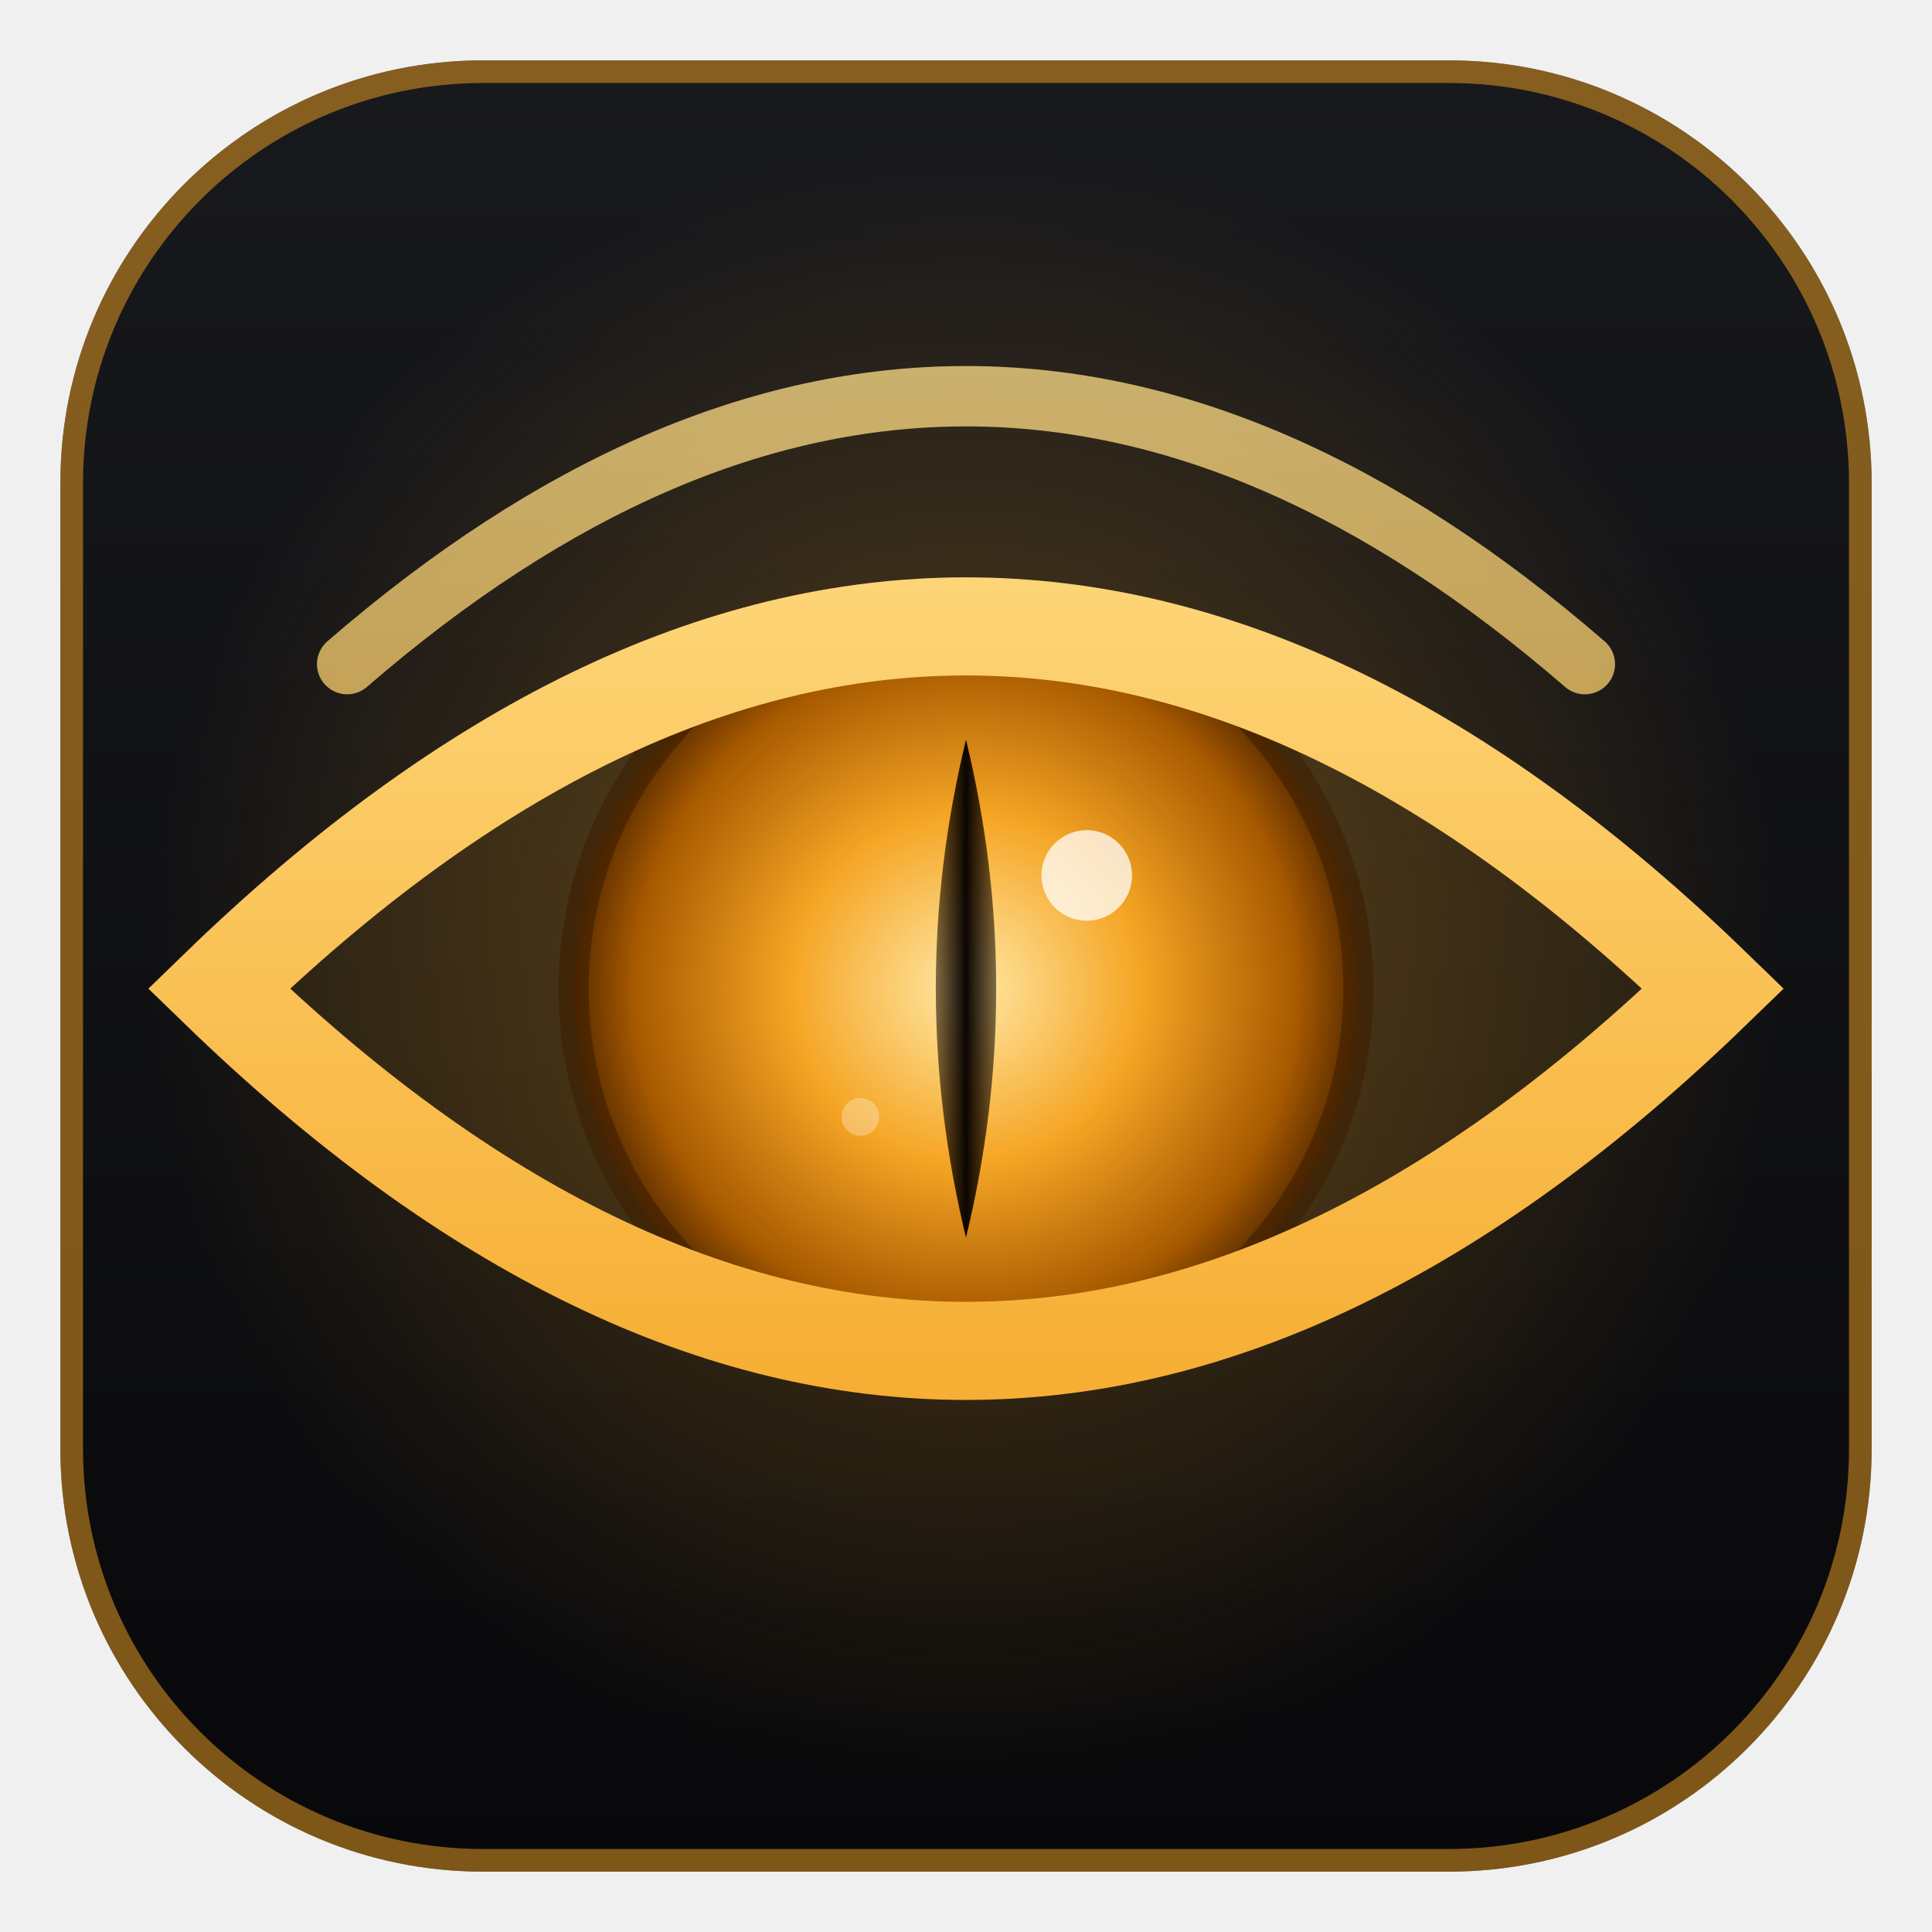
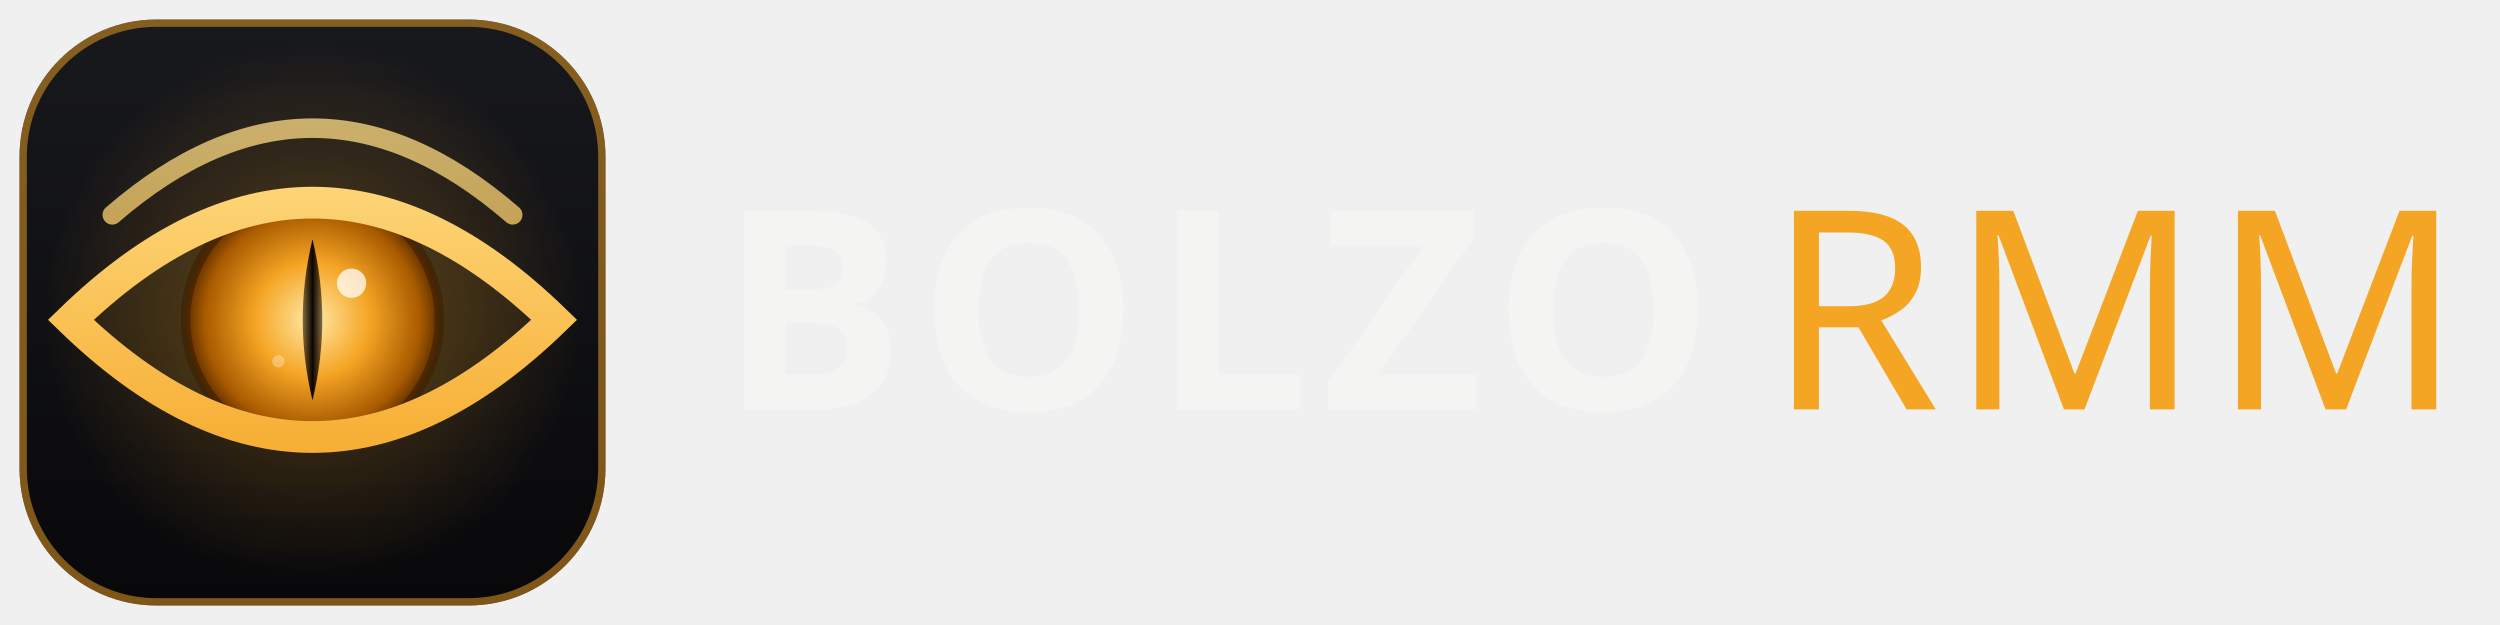
- <svg xmlns="http://www.w3.org/2000/svg" viewBox="0 0 512 512" width="512" height="512">
-   <defs>
-     <linearGradient id="bz-bg" x1="0" y1="0" x2="0" y2="1">
-       <stop offset="0" stop-color="#18191d" />
-       <stop offset="1" stop-color="#08080a" />
-     </linearGradient>
-     <radialGradient id="bz-glow" cx="0.5" cy="0.5" r="0.5">
-       <stop offset="0" stop-color="#f5a524" stop-opacity="0.32" />
-       <stop offset="1" stop-color="#f5a524" stop-opacity="0" />
-     </radialGradient>
-     <radialGradient id="bz-iris" cx="0.5" cy="0.5" r="0.5">
-       <stop offset="0" stop-color="#ffe9a8" />
-       <stop offset="0.45" stop-color="#f5a524" />
-       <stop offset="0.85" stop-color="#a85a00" />
-       <stop offset="1" stop-color="#5c2e00" />
-     </radialGradient>
-     <linearGradient id="bz-pupil" x1="0" y1="0" x2="1" y2="0">
-       <stop offset="0" stop-color="#1a0d00" stop-opacity="0.55" />
-       <stop offset="0.5" stop-color="#0b0602" />
-       <stop offset="1" stop-color="#1a0d00" stop-opacity="0.55" />
-     </linearGradient>
-     <linearGradient id="bz-lid" gradientUnits="userSpaceOnUse" x1="0" y1="90" x2="0" y2="420">
-       <stop offset="0" stop-color="#ffe08a" />
-       <stop offset="1" stop-color="#f5a524" />
-     </linearGradient>
-     <clipPath id="bz-eye">
-       <path d="M58 262 Q256 70 454 262 Q256 454 58 262 Z" />
-     </clipPath>
-   </defs>
-   <rect x="16" y="16" width="480" height="480" rx="112" fill="url(#bz-bg)" />
-   <circle cx="256" cy="256" r="220" fill="url(#bz-glow)" />
-   <rect x="19" y="19" width="474" height="474" rx="109" fill="none" stroke="#f5a524" stroke-opacity="0.5" stroke-width="6" />
-   <path d="M92 176 Q256 34 420 176" fill="none" stroke="url(#bz-lid)" stroke-width="16" stroke-linecap="round" stroke-opacity="0.75" />
-   <g clip-path="url(#bz-eye)">
-     <path d="M58 262 Q256 70 454 262 Q256 454 58 262 Z" fill="#f5a524" fill-opacity="0.08" />
-     <circle cx="256" cy="262" r="104" fill="url(#bz-iris)" />
-     <circle cx="256" cy="262" r="104" fill="none" stroke="#3d1f00" stroke-opacity="0.6" stroke-width="8" />
-     <path d="M256 196 Q272 262 256 328 Q240 262 256 196 Z" fill="url(#bz-pupil)" />
-     <circle cx="288" cy="232" r="12" fill="#ffffff" fill-opacity="0.75" />
-     <circle cx="228" cy="296" r="5" fill="#ffffff" fill-opacity="0.3" />
-   </g>
-   <path d="M58 262 Q256 70 454 262 Q256 454 58 262 Z" fill="none" stroke="url(#bz-lid)" stroke-width="26" stroke-linejoin="miter" stroke-miterlimit="10" />
+ <svg xmlns="http://www.w3.org/2000/svg" viewBox="0 0 1600 400" width="1600" height="400">
+   <svg x="0" y="0" width="400" height="400" viewBox="0 0 512 512">
+     <defs>
+       <linearGradient id="bz-bg" x1="0" y1="0" x2="0" y2="1">
+         <stop offset="0" stop-color="#18191d" />
+         <stop offset="1" stop-color="#08080a" />
+       </linearGradient>
+       <radialGradient id="bz-glow" cx="0.5" cy="0.5" r="0.5">
+         <stop offset="0" stop-color="#f5a524" stop-opacity="0.32" />
+         <stop offset="1" stop-color="#f5a524" stop-opacity="0" />
+       </radialGradient>
+       <radialGradient id="bz-iris" cx="0.5" cy="0.5" r="0.5">
+         <stop offset="0" stop-color="#ffe9a8" />
+         <stop offset="0.45" stop-color="#f5a524" />
+         <stop offset="0.85" stop-color="#a85a00" />
+         <stop offset="1" stop-color="#5c2e00" />
+       </radialGradient>
+       <linearGradient id="bz-pupil" x1="0" y1="0" x2="1" y2="0">
+         <stop offset="0" stop-color="#1a0d00" stop-opacity="0.55" />
+         <stop offset="0.5" stop-color="#0b0602" />
+         <stop offset="1" stop-color="#1a0d00" stop-opacity="0.55" />
+       </linearGradient>
+       <linearGradient id="bz-lid" gradientUnits="userSpaceOnUse" x1="0" y1="90" x2="0" y2="420">
+         <stop offset="0" stop-color="#ffe08a" />
+         <stop offset="1" stop-color="#f5a524" />
+       </linearGradient>
+       <clipPath id="bz-eye">
+         <path d="M58 262 Q256 70 454 262 Q256 454 58 262 Z" />
+       </clipPath>
+     </defs>
+     <rect x="16" y="16" width="480" height="480" rx="112" fill="url(#bz-bg)" />
+     <circle cx="256" cy="256" r="220" fill="url(#bz-glow)" />
+     <rect x="19" y="19" width="474" height="474" rx="109" fill="none" stroke="#f5a524" stroke-opacity="0.5" stroke-width="6" />
+     <path d="M92 176 Q256 34 420 176" fill="none" stroke="url(#bz-lid)" stroke-width="16" stroke-linecap="round" stroke-opacity="0.75" />
+     <g clip-path="url(#bz-eye)">
+       <path d="M58 262 Q256 70 454 262 Q256 454 58 262 Z" fill="#f5a524" fill-opacity="0.08" />
+       <circle cx="256" cy="262" r="104" fill="url(#bz-iris)" />
+       <circle cx="256" cy="262" r="104" fill="none" stroke="#3d1f00" stroke-opacity="0.6" stroke-width="8" />
+       <path d="M256 196 Q272 262 256 328 Q240 262 256 196 Z" fill="url(#bz-pupil)" />
+       <circle cx="288" cy="232" r="12" fill="#ffffff" fill-opacity="0.75" />
+       <circle cx="228" cy="296" r="5" fill="#ffffff" fill-opacity="0.3" />
+     </g>
+     <path d="M58 262 Q256 70 454 262 Q256 454 58 262 Z" fill="none" stroke="url(#bz-lid)" stroke-width="26" stroke-linejoin="miter" stroke-miterlimit="10" />
+   </svg>
+   <text x="460" y="262" font-family="Segoe UI, system-ui, sans-serif" font-size="178" font-weight="800" letter-spacing="8" fill="#f4f4f2">BOLZO<tspan dx="34" font-weight="500" letter-spacing="6" fill="#f5a524">RMM</tspan>
+   </text>
</svg>
